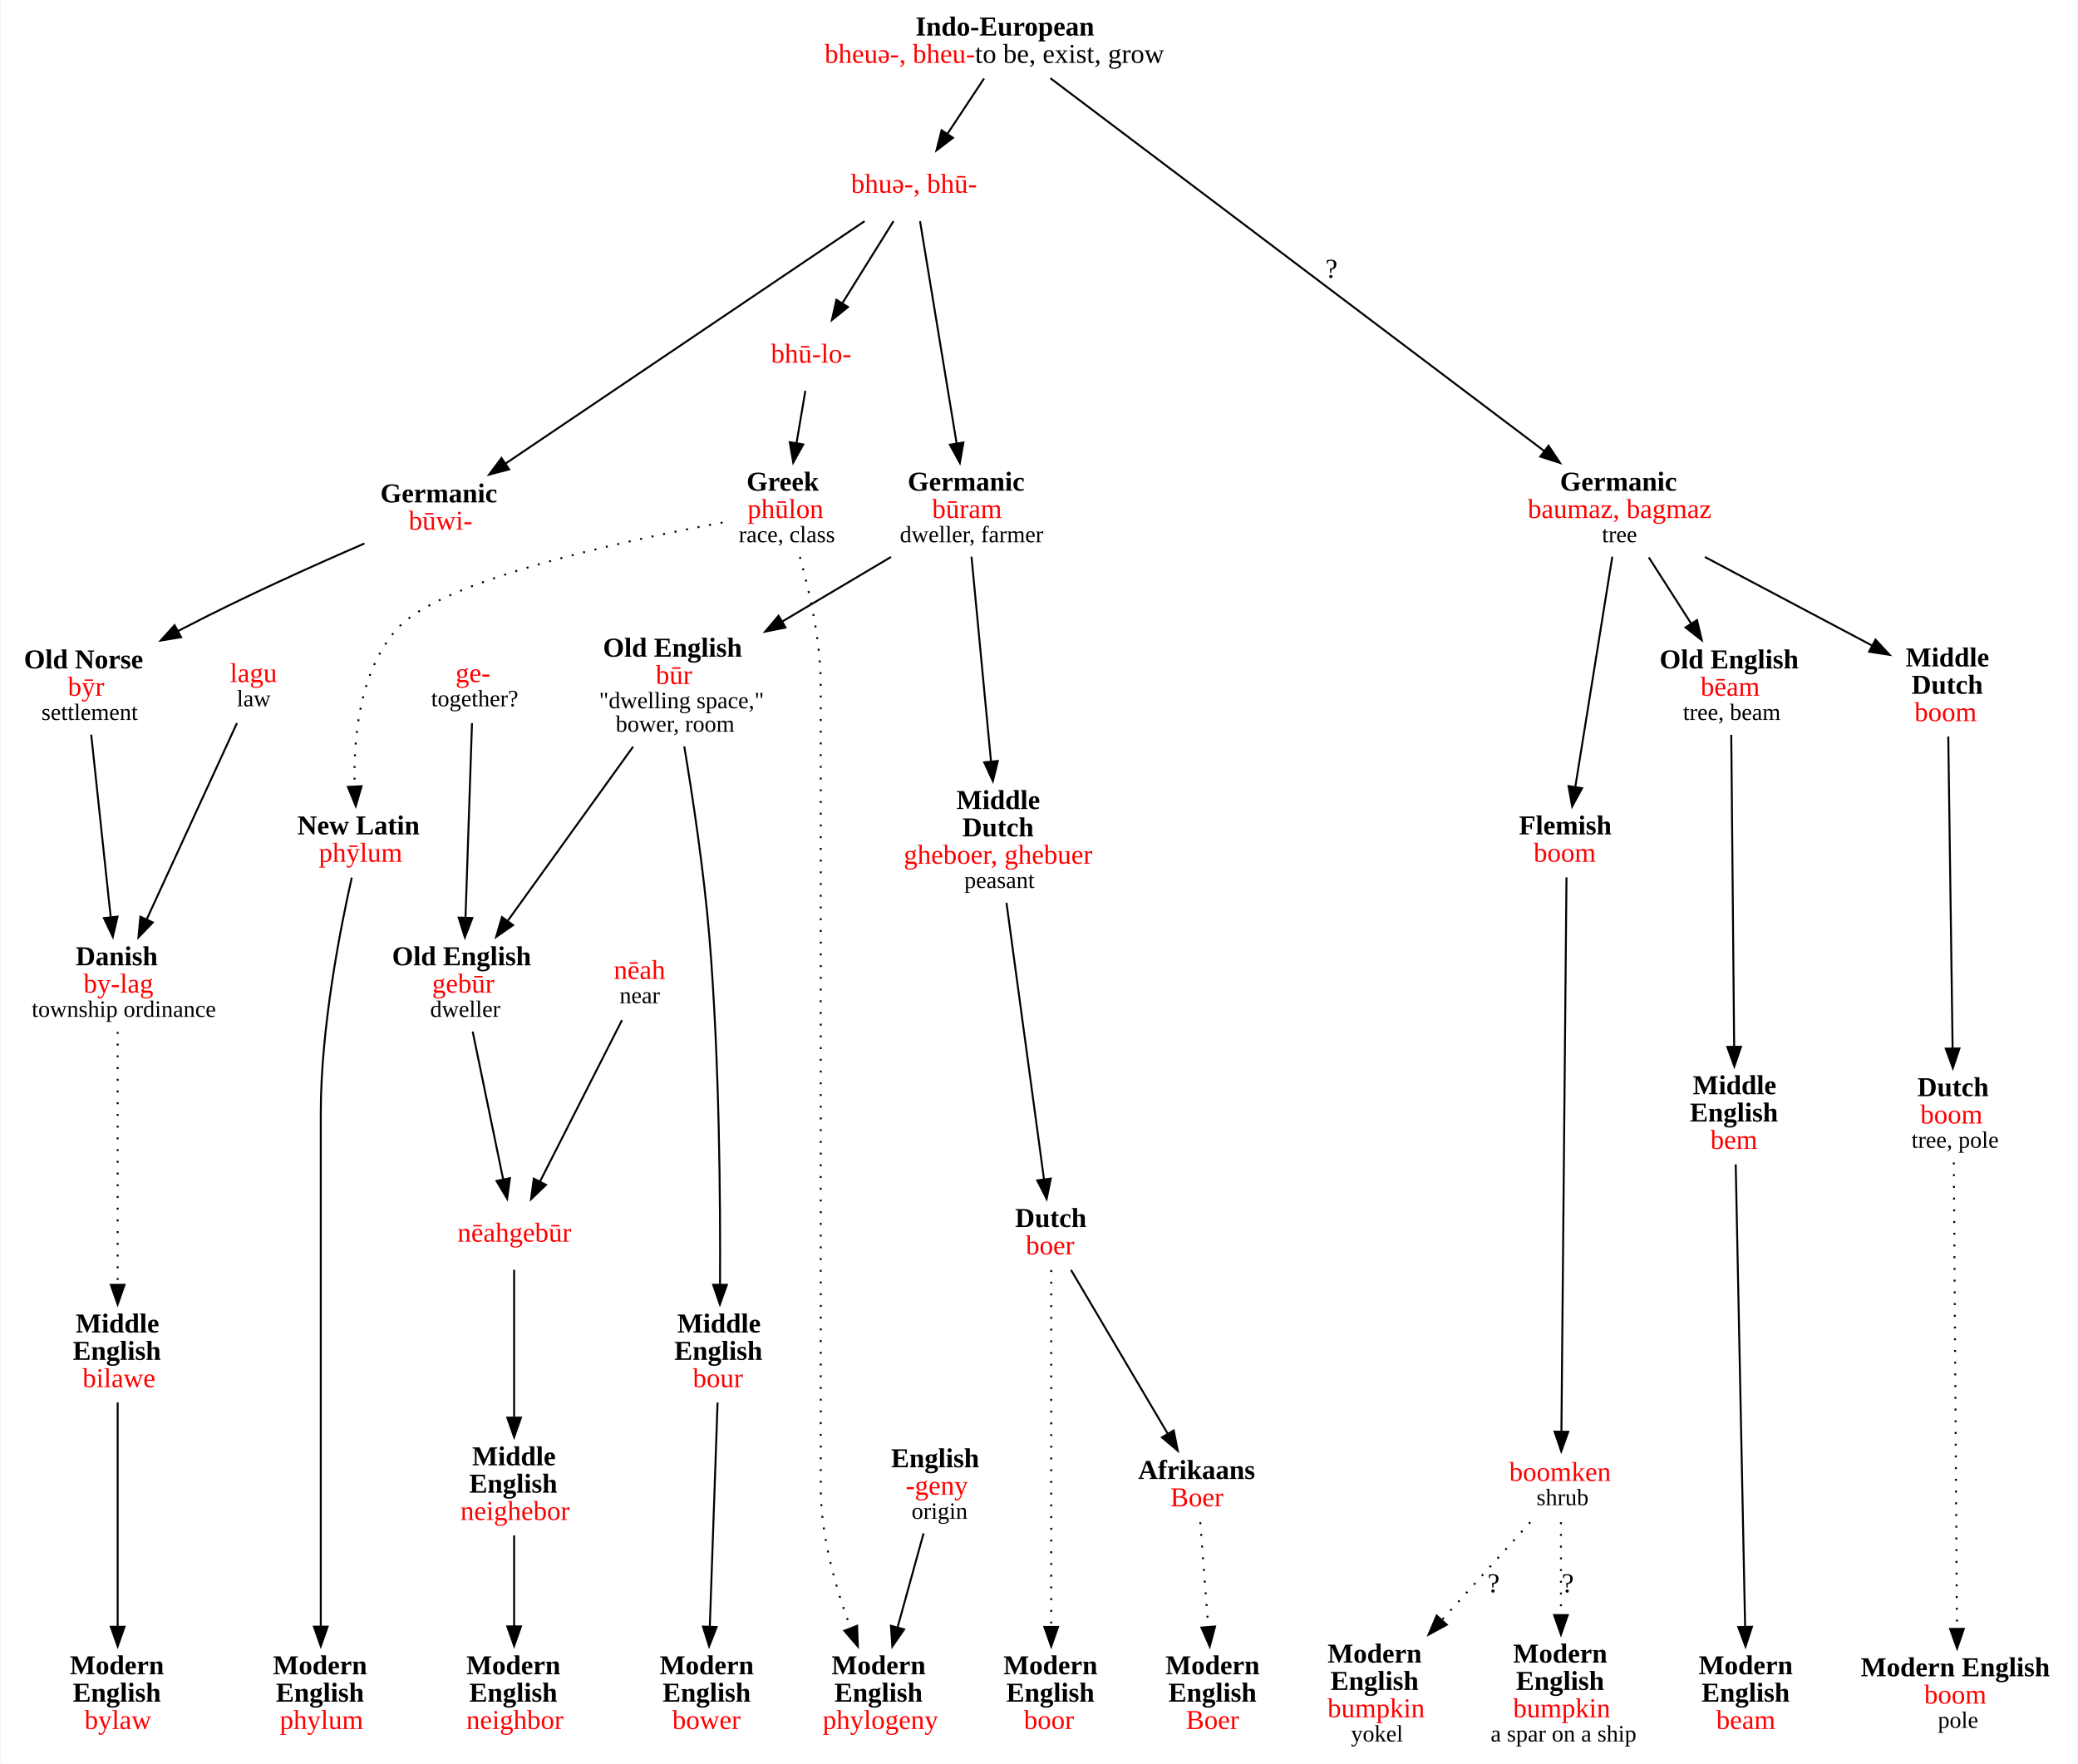
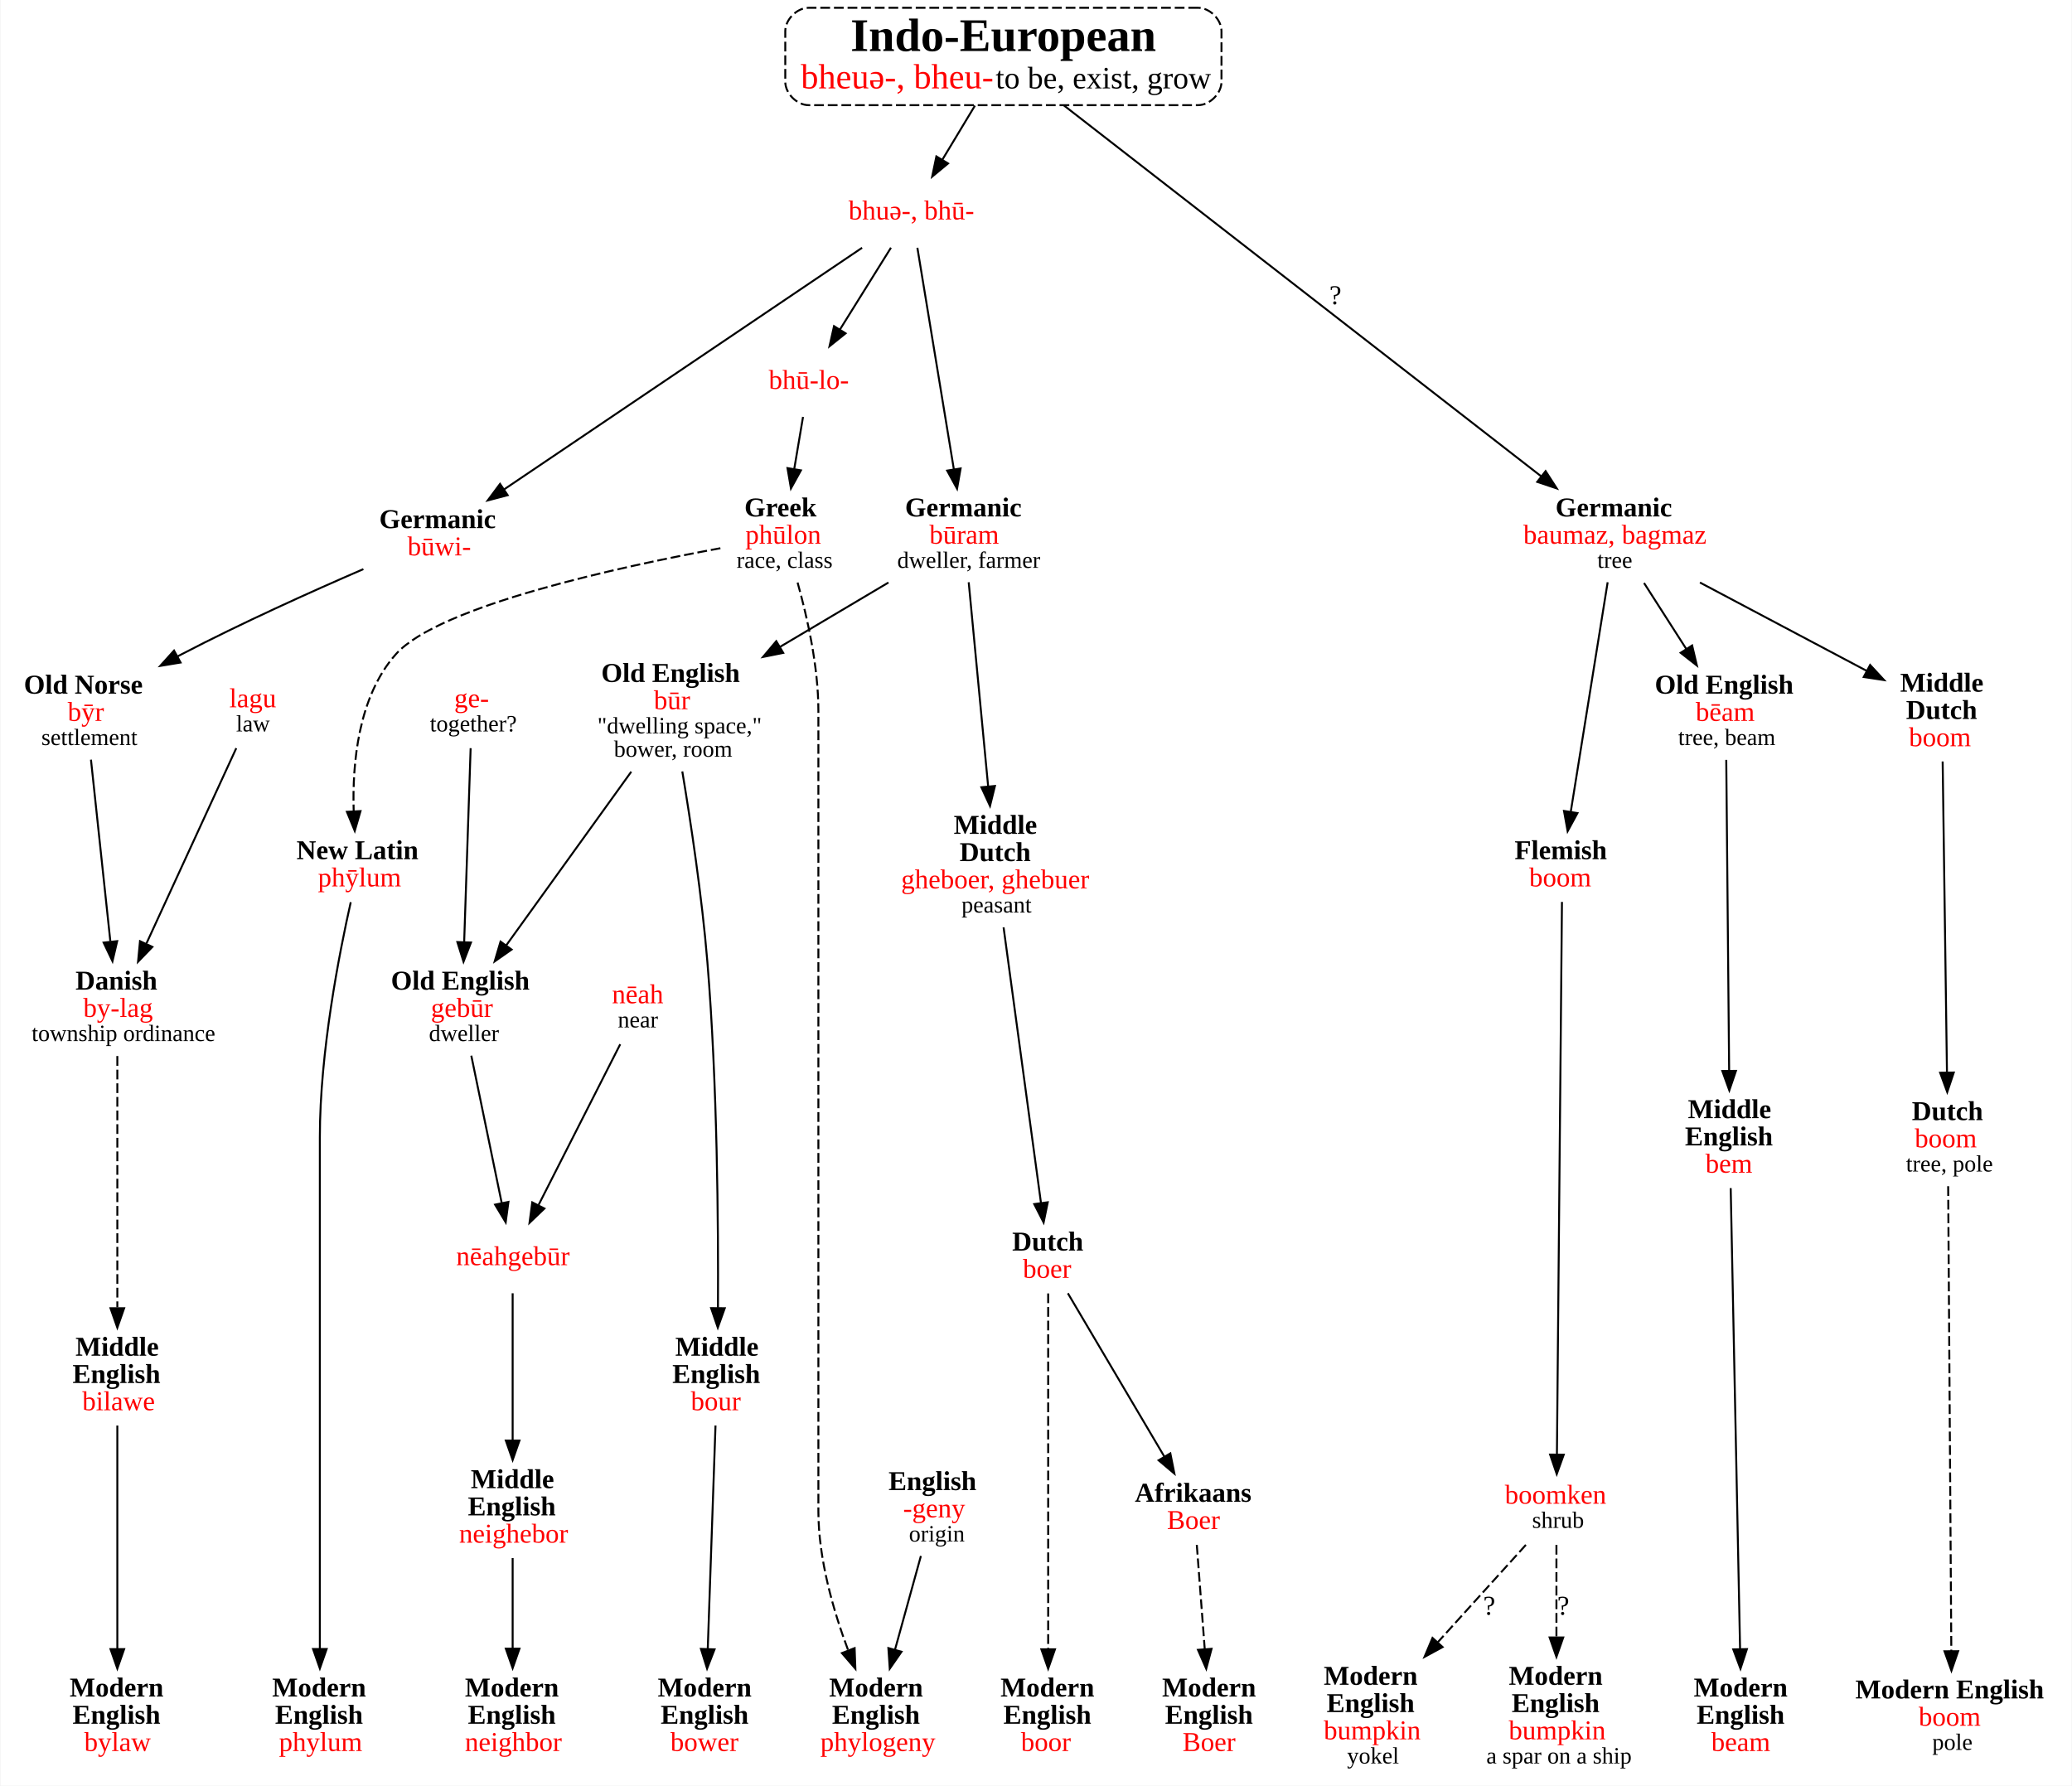
- <svg xmlns="http://www.w3.org/2000/svg" width="1064pt" height="903pt" viewBox="0.00 0.00 1063.50 903.00">
-   <g id="graph0" class="graph" transform="scale(1 1) rotate(0) translate(4 899)">
-     <polygon fill="white" stroke="transparent" points="-4,4 -4,-899 1059.5,-899 1059.5,4 -4,4" />
+ <svg xmlns="http://www.w3.org/2000/svg" xmlns:xlink="http://www.w3.org/1999/xlink" width="1064pt" height="917pt" viewBox="0.00 0.00 1063.50 917.00">
+   <g id="graph0" class="graph" transform="scale(1 1) rotate(0) translate(4 913)">
+     <polygon fill="white" stroke="transparent" points="-4,4 -4,-913 1059.5,-913 1059.5,4 -4,4" />
    <g id="node1" class="node">
-       <text text-anchor="start" x="464.5" y="-880.8" font-family="Times New Roman,serif" font-weight="bold" font-size="14.00">Indo-European</text>
-       <text text-anchor="start" x="418" y="-866.8" font-family="Times New Roman,serif" font-size="14.00" fill="red">bheuə-, bheu-</text>
-       <text text-anchor="start" x="495" y="-866.8" font-family="Times New Roman,serif" font-size="14.00">   to be, exist, grow</text>
+       <g id="a_node1">
+         <a xlink:href="bheu-grow0.svg" xlink:title="&lt;font point-size=&quot;24&quot;&gt;&lt;b&gt;Indo-European&lt;/b&gt;&lt;/font&gt;&lt;br/&gt;&lt;font point-size=&quot;18&quot; color=&quot;red&quot;&gt;bheuə-, bheu-&lt;/font&gt;&lt;font point-size=&quot;16&quot;&gt;to be, exist, grow&lt;/font&gt;">
+           <path fill="none" stroke="black" stroke-dasharray="5,2" d="M611,-909C611,-909 411,-909 411,-909 405,-909 399,-903 399,-897 399,-897 399,-871 399,-871 399,-865 405,-859 411,-859 411,-859 611,-859 611,-859 617,-859 623,-865 623,-871 623,-871 623,-897 623,-897 623,-903 617,-909 611,-909" />
+           <text text-anchor="start" x="432.5" y="-886.8" font-family="Times New Roman,serif" font-weight="bold" font-size="24.00">Indo-European</text>
+           <text text-anchor="start" x="407" y="-867.6" font-family="Times New Roman,serif" font-size="18.00" fill="red">bheuə-, bheu-</text>
+           <text text-anchor="start" x="507" y="-867.6" font-family="Times New Roman,serif" font-size="16.00">to be, exist, grow</text>
+         </a>
+       </g>
    </g>
    <g id="node2" class="node">
      <text text-anchor="start" x="431.5" y="-800.3" font-family="Times New Roman,serif" font-size="14.00" fill="red">bhuə-, bhū-</text>
    </g>
    <g id="edge1" class="edge">
-       <path fill="none" stroke="black" d="M499.62,-858.81C494.02,-850.35 487.16,-839.98 480.95,-830.61" />
-       <polygon fill="black" stroke="black" points="483.71,-828.44 475.27,-822.03 477.87,-832.3 483.71,-828.44" />
+       <path fill="none" stroke="black" d="M496.39,-858.75C491.11,-849.99 485.12,-840.06 479.75,-831.14" />
+       <polygon fill="black" stroke="black" points="482.59,-829.06 474.43,-822.3 476.59,-832.68 482.59,-829.06" />
    </g>
    <g id="node30" class="node">
      <text text-anchor="start" x="794.5" y="-647.8" font-family="Times New Roman,serif" font-weight="bold" font-size="14.00">Germanic</text>
      <text text-anchor="start" x="778" y="-633.8" font-family="Times New Roman,serif" font-size="14.00" fill="red">baumaz, bagmaz</text>
      <text text-anchor="start" x="816" y="-621.4" font-family="Times New Roman,serif" font-size="12.00">tree</text>
    </g>
    <g id="edge29" class="edge">
-       <path fill="none" stroke="black" d="M533.58,-858.96C586.71,-818.85 720.13,-718.15 786.4,-668.13" />
-       <polygon fill="black" stroke="black" points="788.65,-670.82 794.53,-662 784.44,-665.23 788.65,-670.82" />
-       <text text-anchor="middle" x="677.5" y="-756.8" font-family="Times New Roman,serif" font-size="14.00">?</text>
+       <path fill="none" stroke="black" d="M541.97,-858.94C599.86,-813.95 724.31,-717.24 787.11,-668.44" />
+       <polygon fill="black" stroke="black" points="789.44,-671.07 795.18,-662.17 785.14,-665.54 789.44,-671.07" />
+       <text text-anchor="middle" x="681.5" y="-756.8" font-family="Times New Roman,serif" font-size="14.00">?</text>
    </g>
    <g id="node3" class="node">
      <text text-anchor="start" x="460.5" y="-647.8" font-family="Times New Roman,serif" font-weight="bold" font-size="14.00">Germanic</text>
      <text text-anchor="start" x="473" y="-633.8" font-family="Times New Roman,serif" font-size="14.00" fill="red">būram</text>
      <text text-anchor="start" x="456.5" y="-621.4" font-family="Times New Roman,serif" font-size="12.00">dweller, farmer</text>
    </g>
    <g id="edge2" class="edge">
      <path fill="none" stroke="black" d="M466.84,-785.76C471.27,-758.85 479.9,-706.41 485.56,-672.05" />
      <polygon fill="black" stroke="black" points="489.04,-672.45 487.21,-662.02 482.13,-671.32 489.04,-672.45" />
    </g>
    <g id="node4" class="node">
      <text text-anchor="start" x="190.5" y="-641.8" font-family="Times New Roman,serif" font-weight="bold" font-size="14.00">Germanic</text>
      <text text-anchor="start" x="205" y="-627.8" font-family="Times New Roman,serif" font-size="14.00" fill="red">būwi-</text>
    </g>
    <g id="edge3" class="edge">
      <path fill="none" stroke="black" d="M438.45,-785.76C394.31,-755.97 303.78,-694.87 254.6,-661.67" />
      <polygon fill="black" stroke="black" points="256.45,-658.7 246.2,-656.01 252.53,-664.51 256.45,-658.7" />
    </g>
    <g id="node5" class="node">
      <text text-anchor="start" x="390.5" y="-713.3" font-family="Times New Roman,serif" font-size="14.00" fill="red">bhū-lo-</text>
    </g>
    <g id="edge4" class="edge">
      <path fill="none" stroke="black" d="M453.27,-785.8C445.73,-773.7 435.51,-757.3 427,-743.67" />
      <polygon fill="black" stroke="black" points="429.97,-741.81 421.71,-735.18 424.03,-745.51 429.97,-741.81" />
    </g>
    <g id="node6" class="node">
      <text text-anchor="start" x="304.5" y="-562.8" font-family="Times New Roman,serif" font-weight="bold" font-size="14.00">Old English</text>
      <text text-anchor="start" x="331.5" y="-548.8" font-family="Times New Roman,serif" font-size="14.00" fill="red">būr</text>
      <text text-anchor="start" x="302.5" y="-536.4" font-family="Times New Roman,serif" font-size="12.00">"dwelling space,"</text>
      <text text-anchor="start" x="311" y="-524.4" font-family="Times New Roman,serif" font-size="12.00">bower, room</text>
    </g>
    <g id="edge5" class="edge">
      <path fill="none" stroke="black" d="M451.98,-613.85C434.97,-603.76 414.72,-591.74 396.21,-580.76" />
      <polygon fill="black" stroke="black" points="397.95,-577.72 387.56,-575.63 394.38,-583.74 397.95,-577.72" />
    </g>
    <g id="node7" class="node">
      <text text-anchor="start" x="485.5" y="-484.8" font-family="Times New Roman,serif" font-weight="bold" font-size="14.00">Middle</text>
      <text text-anchor="start" x="488.5" y="-470.8" font-family="Times New Roman,serif" font-weight="bold" font-size="14.00">Dutch</text>
      <text text-anchor="start" x="458.5" y="-456.8" font-family="Times New Roman,serif" font-size="14.00" fill="red">gheboer, ghebuer</text>
      <text text-anchor="start" x="489.5" y="-444.4" font-family="Times New Roman,serif" font-size="12.00">peasant</text>
    </g>
    <g id="edge6" class="edge">
      <path fill="none" stroke="black" d="M493.19,-613.99C495.76,-587.07 500.05,-542.01 503.17,-509.26" />
      <polygon fill="black" stroke="black" points="506.67,-509.39 504.13,-499.1 499.7,-508.72 506.67,-509.39" />
    </g>
    <g id="node20" class="node">
      <text text-anchor="start" x="8" y="-556.8" font-family="Times New Roman,serif" font-weight="bold" font-size="14.00">Old Norse</text>
      <text text-anchor="start" x="30.5" y="-542.8" font-family="Times New Roman,serif" font-size="14.00" fill="red">bȳr</text>
      <text text-anchor="start" x="17" y="-530.4" font-family="Times New Roman,serif" font-size="12.00">settlement</text>
    </g>
    <g id="edge19" class="edge">
      <path fill="none" stroke="black" d="M182.35,-620.74C155.76,-609.24 119.8,-593.06 89,-577 88.33,-576.65 87.65,-576.29 86.97,-575.93" />
      <polygon fill="black" stroke="black" points="88.48,-572.77 78.03,-571.04 85.12,-578.91 88.48,-572.77" />
    </g>
    <g id="node25" class="node">
      <text text-anchor="start" x="378" y="-647.8" font-family="Times New Roman,serif" font-weight="bold" font-size="14.00">Greek</text>
      <text text-anchor="start" x="378.5" y="-633.8" font-family="Times New Roman,serif" font-size="14.00" fill="red">phūlon</text>
      <text text-anchor="start" x="374" y="-621.4" font-family="Times New Roman,serif" font-size="12.00">race, class</text>
    </g>
    <g id="edge24" class="edge">
      <path fill="none" stroke="black" d="M408.11,-698.91C406.79,-691.06 405.17,-681.46 403.62,-672.27" />
      <polygon fill="black" stroke="black" points="407.03,-671.45 401.91,-662.17 400.13,-672.62 407.03,-671.45" />
    </g>
    <g id="node9" class="node">
      <text text-anchor="start" x="196.5" y="-404.8" font-family="Times New Roman,serif" font-weight="bold" font-size="14.00">Old English</text>
      <text text-anchor="start" x="217" y="-390.8" font-family="Times New Roman,serif" font-size="14.00" fill="red">gebūr</text>
      <text text-anchor="start" x="216" y="-378.4" font-family="Times New Roman,serif" font-size="12.00">dweller</text>
    </g>
    <g id="edge7" class="edge">
      <path fill="none" stroke="black" d="M319.92,-516.72C301.42,-491.03 274.58,-453.75 255.63,-427.43" />
      <polygon fill="black" stroke="black" points="258.46,-425.37 249.78,-419.3 252.78,-429.46 258.46,-425.37" />
    </g>
    <g id="node10" class="node">
      <text text-anchor="start" x="342.5" y="-216.8" font-family="Times New Roman,serif" font-weight="bold" font-size="14.00">Middle</text>
      <text text-anchor="start" x="341" y="-202.8" font-family="Times New Roman,serif" font-weight="bold" font-size="14.00">English</text>
      <text text-anchor="start" x="350.5" y="-188.8" font-family="Times New Roman,serif" font-size="14.00" fill="red">bour</text>
    </g>
    <g id="edge9" class="edge">
      <path fill="none" stroke="black" d="M346.12,-516.85C350.4,-491.18 356.22,-452.73 359,-419 364.14,-356.56 364.66,-283.44 364.43,-241.45" />
      <polygon fill="black" stroke="black" points="367.92,-241.19 364.35,-231.21 360.92,-241.24 367.92,-241.19" />
    </g>
    <g id="node16" class="node">
      <text text-anchor="start" x="515.5" y="-270.8" font-family="Times New Roman,serif" font-weight="bold" font-size="14.00">Dutch</text>
      <text text-anchor="start" x="521" y="-256.8" font-family="Times New Roman,serif" font-size="14.00" fill="red">boer</text>
    </g>
    <g id="edge15" class="edge">
      <path fill="none" stroke="black" d="M511.1,-436.78C516.32,-398.28 525.27,-332.32 530.3,-295.29" />
      <polygon fill="black" stroke="black" points="533.79,-295.6 531.66,-285.22 526.85,-294.66 533.79,-295.6" />
    </g>
    <g id="node8" class="node">
      <text text-anchor="start" x="229" y="-549.8" font-family="Times New Roman,serif" font-size="14.00" fill="red">ge-</text>
      <text text-anchor="start" x="216.5" y="-537.4" font-family="Times New Roman,serif" font-size="12.00">together?</text>
    </g>
    <g id="edge8" class="edge">
      <path fill="none" stroke="black" d="M237.43,-528.79C236.62,-504.63 235.14,-460.16 234.11,-429.38" />
      <polygon fill="black" stroke="black" points="237.6,-429 233.77,-419.12 230.61,-429.23 237.6,-429" />
    </g>
    <g id="node13" class="node">
      <text text-anchor="start" x="230" y="-263.3" font-family="Times New Roman,serif" font-size="14.00" fill="red">nēahgebūr</text>
    </g>
    <g id="edge11" class="edge">
      <path fill="none" stroke="black" d="M237.77,-370.89C242.17,-349.55 248.72,-317.83 253.38,-295.25" />
      <polygon fill="black" stroke="black" points="256.84,-295.8 255.43,-285.3 249.98,-294.38 256.84,-295.8" />
    </g>
    <g id="node11" class="node">
      <text text-anchor="start" x="333.5" y="-41.8" font-family="Times New Roman,serif" font-weight="bold" font-size="14.00">Modern</text>
      <text text-anchor="start" x="335" y="-27.8" font-family="Times New Roman,serif" font-weight="bold" font-size="14.00">English</text>
      <text text-anchor="start" x="340" y="-13.8" font-family="Times New Roman,serif" font-size="14.00" fill="red">bower</text>
    </g>
    <g id="edge10" class="edge">
      <path fill="none" stroke="black" d="M363.17,-180.95C362.13,-151.2 360.37,-100.38 359.2,-66.49" />
      <polygon fill="black" stroke="black" points="362.68,-66 358.84,-56.13 355.69,-66.24 362.68,-66" />
    </g>
    <g id="node12" class="node">
      <text text-anchor="start" x="310" y="-397.8" font-family="Times New Roman,serif" font-size="14.00" fill="red">nēah</text>
      <text text-anchor="start" x="313" y="-385.4" font-family="Times New Roman,serif" font-size="12.00">near</text>
    </g>
    <g id="edge12" class="edge">
      <path fill="none" stroke="black" d="M314.24,-376.74C303.42,-355.44 284.91,-319 272.32,-294.23" />
      <polygon fill="black" stroke="black" points="275.31,-292.38 267.66,-285.05 269.07,-295.55 275.31,-292.38" />
    </g>
    <g id="node14" class="node">
      <text text-anchor="start" x="237.5" y="-148.8" font-family="Times New Roman,serif" font-weight="bold" font-size="14.00">Middle</text>
      <text text-anchor="start" x="236" y="-134.8" font-family="Times New Roman,serif" font-weight="bold" font-size="14.00">English</text>
      <text text-anchor="start" x="231.5" y="-120.8" font-family="Times New Roman,serif" font-size="14.00" fill="red">neighebor</text>
    </g>
    <g id="edge13" class="edge">
      <path fill="none" stroke="black" d="M259,-248.87C259,-229.65 259,-197.95 259,-173.53" />
      <polygon fill="black" stroke="black" points="262.5,-173.23 259,-163.23 255.5,-173.23 262.5,-173.23" />
    </g>
    <g id="node15" class="node">
      <text text-anchor="start" x="234.5" y="-41.8" font-family="Times New Roman,serif" font-weight="bold" font-size="14.00">Modern</text>
      <text text-anchor="start" x="236" y="-27.8" font-family="Times New Roman,serif" font-weight="bold" font-size="14.00">English</text>
      <text text-anchor="start" x="234.5" y="-13.8" font-family="Times New Roman,serif" font-size="14.00" fill="red">neighbor</text>
    </g>
    <g id="edge14" class="edge">
      <path fill="none" stroke="black" d="M259,-112.91C259,-99.14 259,-81.63 259,-66.42" />
      <polygon fill="black" stroke="black" points="262.5,-66.34 259,-56.34 255.5,-66.34 262.5,-66.34" />
    </g>
    <g id="node17" class="node">
      <text text-anchor="start" x="509.5" y="-41.8" font-family="Times New Roman,serif" font-weight="bold" font-size="14.00">Modern</text>
      <text text-anchor="start" x="511" y="-27.8" font-family="Times New Roman,serif" font-weight="bold" font-size="14.00">English</text>
      <text text-anchor="start" x="520" y="-13.8" font-family="Times New Roman,serif" font-size="14.00" fill="red">boor</text>
    </g>
    <g id="edge16" class="edge">
-       <path fill="none" stroke="black" stroke-dasharray="1,5" d="M534,-248.79C534,-210.36 534,-116.96 534,-66.2" />
+       <path fill="none" stroke="black" stroke-dasharray="5,2" d="M534,-248.79C534,-210.36 534,-116.96 534,-66.2" />
      <polygon fill="black" stroke="black" points="537.5,-66.05 534,-56.05 530.5,-66.05 537.5,-66.05" />
    </g>
    <g id="node18" class="node">
      <text text-anchor="start" x="578.5" y="-141.8" font-family="Times New Roman,serif" font-weight="bold" font-size="14.00">Afrikaans</text>
      <text text-anchor="start" x="595" y="-127.8" font-family="Times New Roman,serif" font-size="14.00" fill="red">Boer</text>
    </g>
    <g id="edge17" class="edge">
      <path fill="none" stroke="black" d="M544.11,-248.87C556.86,-227.28 578.9,-189.97 593.71,-164.9" />
      <polygon fill="black" stroke="black" points="596.73,-166.65 598.81,-156.26 590.71,-163.09 596.73,-166.65" />
    </g>
    <g id="node19" class="node">
      <text text-anchor="start" x="592.5" y="-41.8" font-family="Times New Roman,serif" font-weight="bold" font-size="14.00">Modern</text>
      <text text-anchor="start" x="594" y="-27.8" font-family="Times New Roman,serif" font-weight="bold" font-size="14.00">English</text>
      <text text-anchor="start" x="603" y="-13.8" font-family="Times New Roman,serif" font-size="14.00" fill="red">Boer</text>
    </g>
    <g id="edge18" class="edge">
-       <path fill="none" stroke="black" stroke-dasharray="1,5" d="M610.32,-119.66C611.43,-105.15 613.04,-84.01 614.4,-66.12" />
+       <path fill="none" stroke="black" stroke-dasharray="5,2" d="M610.32,-119.66C611.43,-105.15 613.04,-84.01 614.4,-66.12" />
      <polygon fill="black" stroke="black" points="617.9,-66.28 615.17,-56.04 610.92,-65.75 617.9,-66.28" />
    </g>
    <g id="node22" class="node">
      <text text-anchor="start" x="34.5" y="-404.8" font-family="Times New Roman,serif" font-weight="bold" font-size="14.00">Danish</text>
      <text text-anchor="start" x="38.5" y="-390.8" font-family="Times New Roman,serif" font-size="14.00" fill="red">by-lag</text>
      <text text-anchor="start" x="12" y="-378.4" font-family="Times New Roman,serif" font-size="12.00">township ordinance</text>
    </g>
    <g id="edge20" class="edge">
      <path fill="none" stroke="black" d="M42.46,-522.89C45.12,-497.97 49.38,-458.05 52.41,-429.65" />
      <polygon fill="black" stroke="black" points="55.93,-429.7 53.51,-419.38 48.96,-428.95 55.93,-429.7" />
    </g>
    <g id="node21" class="node">
      <text text-anchor="start" x="113.5" y="-549.8" font-family="Times New Roman,serif" font-size="14.00" fill="red">lagu</text>
      <text text-anchor="start" x="117" y="-537.4" font-family="Times New Roman,serif" font-size="12.00">law</text>
    </g>
    <g id="edge21" class="edge">
      <path fill="none" stroke="black" d="M117.08,-528.79C105.87,-504.42 85.16,-459.39 70.99,-428.58" />
      <polygon fill="black" stroke="black" points="73.99,-426.74 66.64,-419.12 67.64,-429.67 73.99,-426.74" />
    </g>
    <g id="node23" class="node">
      <text text-anchor="start" x="34.5" y="-216.8" font-family="Times New Roman,serif" font-weight="bold" font-size="14.00">Middle</text>
      <text text-anchor="start" x="33" y="-202.8" font-family="Times New Roman,serif" font-weight="bold" font-size="14.00">English</text>
      <text text-anchor="start" x="38" y="-188.8" font-family="Times New Roman,serif" font-size="14.00" fill="red">bilawe</text>
    </g>
    <g id="edge22" class="edge">
-       <path fill="none" stroke="black" stroke-dasharray="1,5" d="M56,-370.69C56,-338.26 56,-279.26 56,-241.66" />
+       <path fill="none" stroke="black" stroke-dasharray="5,2" d="M56,-370.69C56,-338.26 56,-279.26 56,-241.66" />
      <polygon fill="black" stroke="black" points="59.5,-241.19 56,-231.19 52.5,-241.19 59.5,-241.19" />
    </g>
    <g id="node24" class="node">
      <text text-anchor="start" x="31.5" y="-41.8" font-family="Times New Roman,serif" font-weight="bold" font-size="14.00">Modern</text>
      <text text-anchor="start" x="33" y="-27.8" font-family="Times New Roman,serif" font-weight="bold" font-size="14.00">English</text>
      <text text-anchor="start" x="39" y="-13.8" font-family="Times New Roman,serif" font-size="14.00" fill="red">bylaw</text>
    </g>
    <g id="edge23" class="edge">
      <path fill="none" stroke="black" d="M56,-180.95C56,-151.2 56,-100.38 56,-66.49" />
      <polygon fill="black" stroke="black" points="59.5,-66.13 56,-56.13 52.5,-66.13 59.5,-66.13" />
    </g>
    <g id="node26" class="node">
      <text text-anchor="start" x="148" y="-471.8" font-family="Times New Roman,serif" font-weight="bold" font-size="14.00">New Latin</text>
      <text text-anchor="start" x="159" y="-457.8" font-family="Times New Roman,serif" font-size="14.00" fill="red">phȳlum</text>
    </g>
    <g id="edge25" class="edge">
-       <path fill="none" stroke="black" stroke-dasharray="1,5" d="M365.68,-631.47C315.22,-622.18 221.16,-601.96 199,-577 179.6,-555.15 176.63,-520.67 177.37,-496.57" />
+       <path fill="none" stroke="black" stroke-dasharray="5,2" d="M365.68,-631.47C315.22,-622.18 221.16,-601.96 199,-577 179.6,-555.15 176.63,-520.67 177.37,-496.57" />
      <polygon fill="black" stroke="black" points="180.88,-496.48 177.92,-486.31 173.89,-496.11 180.88,-496.48" />
    </g>
    <g id="node27" class="node">
      <text text-anchor="start" x="421.5" y="-41.8" font-family="Times New Roman,serif" font-weight="bold" font-size="14.00">Modern</text>
      <text text-anchor="start" x="423" y="-27.8" font-family="Times New Roman,serif" font-weight="bold" font-size="14.00">English</text>
      <text text-anchor="start" x="417" y="-13.8" font-family="Times New Roman,serif" font-size="14.00" fill="red">phylogeny</text>
    </g>
    <g id="edge26" class="edge">
-       <path fill="none" stroke="black" stroke-dasharray="1,5" d="M405.32,-613.84C410.3,-596.02 416,-570.7 416,-548 416,-548 416,-548 416,-137 416,-112.4 423.71,-85.76 431.31,-65.47" />
+       <path fill="none" stroke="black" stroke-dasharray="5,2" d="M405.32,-613.84C410.3,-596.02 416,-570.7 416,-548 416,-548 416,-548 416,-137 416,-112.4 423.71,-85.76 431.31,-65.47" />
      <polygon fill="black" stroke="black" points="434.61,-66.64 435,-56.05 428.09,-64.09 434.61,-66.64" />
    </g>
    <g id="node28" class="node">
      <text text-anchor="start" x="135.5" y="-41.8" font-family="Times New Roman,serif" font-weight="bold" font-size="14.00">Modern</text>
      <text text-anchor="start" x="137" y="-27.8" font-family="Times New Roman,serif" font-weight="bold" font-size="14.00">English</text>
      <text text-anchor="start" x="139" y="-13.8" font-family="Times New Roman,serif" font-size="14.00" fill="red">phylum</text>
    </g>
    <g id="edge27" class="edge">
      <path fill="none" stroke="black" d="M175.86,-449.69C170,-423.66 160,-372.82 160,-329 160,-329 160,-329 160,-137 160,-113.4 160,-86.83 160,-66.31" />
      <polygon fill="black" stroke="black" points="163.5,-66.19 160,-56.19 156.5,-66.19 163.5,-66.19" />
    </g>
    <g id="node29" class="node">
      <text text-anchor="start" x="452" y="-147.8" font-family="Times New Roman,serif" font-weight="bold" font-size="14.00">English</text>
      <text text-anchor="start" x="459.5" y="-133.8" font-family="Times New Roman,serif" font-size="14.00" fill="red">-geny</text>
      <text text-anchor="start" x="462.5" y="-121.4" font-family="Times New Roman,serif" font-size="12.00">origin</text>
    </g>
    <g id="edge28" class="edge">
      <path fill="none" stroke="black" d="M468.64,-113.96C464.75,-99.89 459.72,-81.66 455.38,-65.96" />
      <polygon fill="black" stroke="black" points="458.69,-64.79 452.65,-56.08 451.94,-66.65 458.69,-64.79" />
    </g>
    <g id="node31" class="node">
      <text text-anchor="start" x="845.5" y="-556.8" font-family="Times New Roman,serif" font-weight="bold" font-size="14.00">Old English</text>
      <text text-anchor="start" x="866.5" y="-542.8" font-family="Times New Roman,serif" font-size="14.00" fill="red">bēam</text>
      <text text-anchor="start" x="857.5" y="-530.4" font-family="Times New Roman,serif" font-size="12.00">tree, beam</text>
    </g>
    <g id="edge30" class="edge">
      <path fill="none" stroke="black" d="M839.98,-613.62C846.59,-603.29 854.46,-591 861.6,-579.86" />
      <polygon fill="black" stroke="black" points="864.68,-581.54 867.12,-571.23 858.78,-577.76 864.68,-581.54" />
    </g>
    <g id="node32" class="node">
      <text text-anchor="start" x="971.5" y="-557.8" font-family="Times New Roman,serif" font-weight="bold" font-size="14.00">Middle</text>
      <text text-anchor="start" x="974.5" y="-543.8" font-family="Times New Roman,serif" font-weight="bold" font-size="14.00">Dutch</text>
      <text text-anchor="start" x="976" y="-529.8" font-family="Times New Roman,serif" font-size="14.00" fill="red">boom</text>
    </g>
    <g id="edge31" class="edge">
      <path fill="none" stroke="black" d="M868.7,-613.85C895.2,-599.81 928.7,-582.06 954.25,-568.53" />
      <polygon fill="black" stroke="black" points="956.08,-571.52 963.27,-563.75 952.8,-565.34 956.08,-571.52" />
    </g>
    <g id="node33" class="node">
      <text text-anchor="start" x="773.5" y="-471.8" font-family="Times New Roman,serif" font-weight="bold" font-size="14.00">Flemish</text>
      <text text-anchor="start" x="781" y="-457.8" font-family="Times New Roman,serif" font-size="14.00" fill="red">boom</text>
    </g>
    <g id="edge32" class="edge">
      <path fill="none" stroke="black" d="M821.3,-613.99C816.37,-583.31 807.66,-529.08 802.39,-496.35" />
      <polygon fill="black" stroke="black" points="805.8,-495.45 800.75,-486.13 798.88,-496.56 805.8,-495.45" />
    </g>
    <g id="node34" class="node">
      <text text-anchor="start" x="862.5" y="-338.8" font-family="Times New Roman,serif" font-weight="bold" font-size="14.00">Middle</text>
      <text text-anchor="start" x="861" y="-324.8" font-family="Times New Roman,serif" font-weight="bold" font-size="14.00">English</text>
      <text text-anchor="start" x="871.5" y="-310.8" font-family="Times New Roman,serif" font-size="14.00" fill="red">bem</text>
    </g>
    <g id="edge33" class="edge">
      <path fill="none" stroke="black" d="M882.21,-522.78C882.57,-484.41 883.28,-407.63 883.69,-363.1" />
      <polygon fill="black" stroke="black" points="887.19,-363.08 883.78,-353.05 880.19,-363.01 887.19,-363.08" />
    </g>
    <g id="node36" class="node">
      <text text-anchor="start" x="977.5" y="-337.8" font-family="Times New Roman,serif" font-weight="bold" font-size="14.00">Dutch</text>
      <text text-anchor="start" x="979" y="-323.8" font-family="Times New Roman,serif" font-size="14.00" fill="red">boom</text>
      <text text-anchor="start" x="974.5" y="-311.4" font-family="Times New Roman,serif" font-size="12.00">tree, pole</text>
    </g>
    <g id="edge35" class="edge">
      <path fill="none" stroke="black" d="M993.33,-521.95C993.87,-483.11 994.93,-406.48 995.54,-362.38" />
      <polygon fill="black" stroke="black" points="999.04,-362.22 995.68,-352.17 992.04,-362.12 999.04,-362.22" />
    </g>
    <g id="node38" class="node">
      <text text-anchor="start" x="768.5" y="-140.8" font-family="Times New Roman,serif" font-size="14.00" fill="red">boomken</text>
      <text text-anchor="start" x="782.5" y="-128.4" font-family="Times New Roman,serif" font-size="12.00">shrub</text>
    </g>
    <g id="edge37" class="edge">
      <path fill="none" stroke="black" d="M797.84,-449.83C797.35,-396.25 795.85,-231.83 795.25,-166.34" />
      <polygon fill="black" stroke="black" points="798.75,-165.97 795.16,-156 791.75,-166.03 798.75,-165.97" />
    </g>
    <g id="node35" class="node">
      <text text-anchor="start" x="865.5" y="-41.8" font-family="Times New Roman,serif" font-weight="bold" font-size="14.00">Modern</text>
      <text text-anchor="start" x="867" y="-27.8" font-family="Times New Roman,serif" font-weight="bold" font-size="14.00">English</text>
      <text text-anchor="start" x="874.5" y="-13.8" font-family="Times New Roman,serif" font-size="14.00" fill="red">beam</text>
    </g>
    <g id="edge34" class="edge">
      <path fill="none" stroke="black" d="M884.49,-302.86C885.56,-250.54 888.08,-126.58 889.3,-66.22" />
      <polygon fill="black" stroke="black" points="892.81,-66.13 889.51,-56.06 885.81,-65.99 892.81,-66.13" />
    </g>
    <g id="node37" class="node">
      <text text-anchor="start" x="948.5" y="-40.8" font-family="Times New Roman,serif" font-weight="bold" font-size="14.00">Modern English</text>
      <text text-anchor="start" x="981" y="-26.8" font-family="Times New Roman,serif" font-size="14.00" fill="red">boom</text>
      <text text-anchor="start" x="988" y="-14.4" font-family="Times New Roman,serif" font-size="12.00">pole</text>
    </g>
    <g id="edge36" class="edge">
-       <path fill="none" stroke="black" stroke-dasharray="1,5" d="M996.16,-303.85C996.51,-251.83 997.37,-125.51 997.78,-65.17" />
+       <path fill="none" stroke="black" stroke-dasharray="5,2" d="M996.16,-303.85C996.51,-251.83 997.37,-125.51 997.78,-65.17" />
      <polygon fill="black" stroke="black" points="1001.28,-65.06 997.84,-55.04 994.28,-65.02 1001.28,-65.06" />
    </g>
    <g id="node39" class="node">
      <text text-anchor="start" x="675.5" y="-47.8" font-family="Times New Roman,serif" font-weight="bold" font-size="14.00">Modern</text>
      <text text-anchor="start" x="677" y="-33.8" font-family="Times New Roman,serif" font-weight="bold" font-size="14.00">English</text>
      <text text-anchor="start" x="675.5" y="-19.8" font-family="Times New Roman,serif" font-size="14.00" fill="red">bumpkin</text>
      <text text-anchor="start" x="687.5" y="-7.4" font-family="Times New Roman,serif" font-size="12.00">yokel</text>
    </g>
    <g id="edge38" class="edge">
-       <path fill="none" stroke="black" stroke-dasharray="1,5" d="M779.31,-119.66C767.06,-106.12 749.59,-86.81 734.17,-69.76" />
+       <path fill="none" stroke="black" stroke-dasharray="5,2" d="M779.31,-119.66C767.06,-106.12 749.59,-86.81 734.17,-69.76" />
      <polygon fill="black" stroke="black" points="736.55,-67.18 727.25,-62.12 731.36,-71.88 736.55,-67.18" />
      <text text-anchor="middle" x="760.5" y="-83.8" font-family="Times New Roman,serif" font-size="14.00">?</text>
    </g>
    <g id="node40" class="node">
      <text text-anchor="start" x="770.5" y="-47.8" font-family="Times New Roman,serif" font-weight="bold" font-size="14.00">Modern</text>
      <text text-anchor="start" x="772" y="-33.8" font-family="Times New Roman,serif" font-weight="bold" font-size="14.00">English</text>
      <text text-anchor="start" x="770.5" y="-19.8" font-family="Times New Roman,serif" font-size="14.00" fill="red">bumpkin</text>
      <text text-anchor="start" x="759" y="-7.4" font-family="Times New Roman,serif" font-size="12.00">a spar on a ship</text>
    </g>
    <g id="edge39" class="edge">
-       <path fill="none" stroke="black" stroke-dasharray="1,5" d="M795,-119.66C795,-106.86 795,-88.89 795,-72.55" />
+       <path fill="none" stroke="black" stroke-dasharray="5,2" d="M795,-119.66C795,-106.86 795,-88.89 795,-72.55" />
      <polygon fill="black" stroke="black" points="798.5,-72.12 795,-62.12 791.5,-72.12 798.5,-72.12" />
      <text text-anchor="middle" x="798.5" y="-83.8" font-family="Times New Roman,serif" font-size="14.00">?</text>
    </g>
  </g>
</svg>
